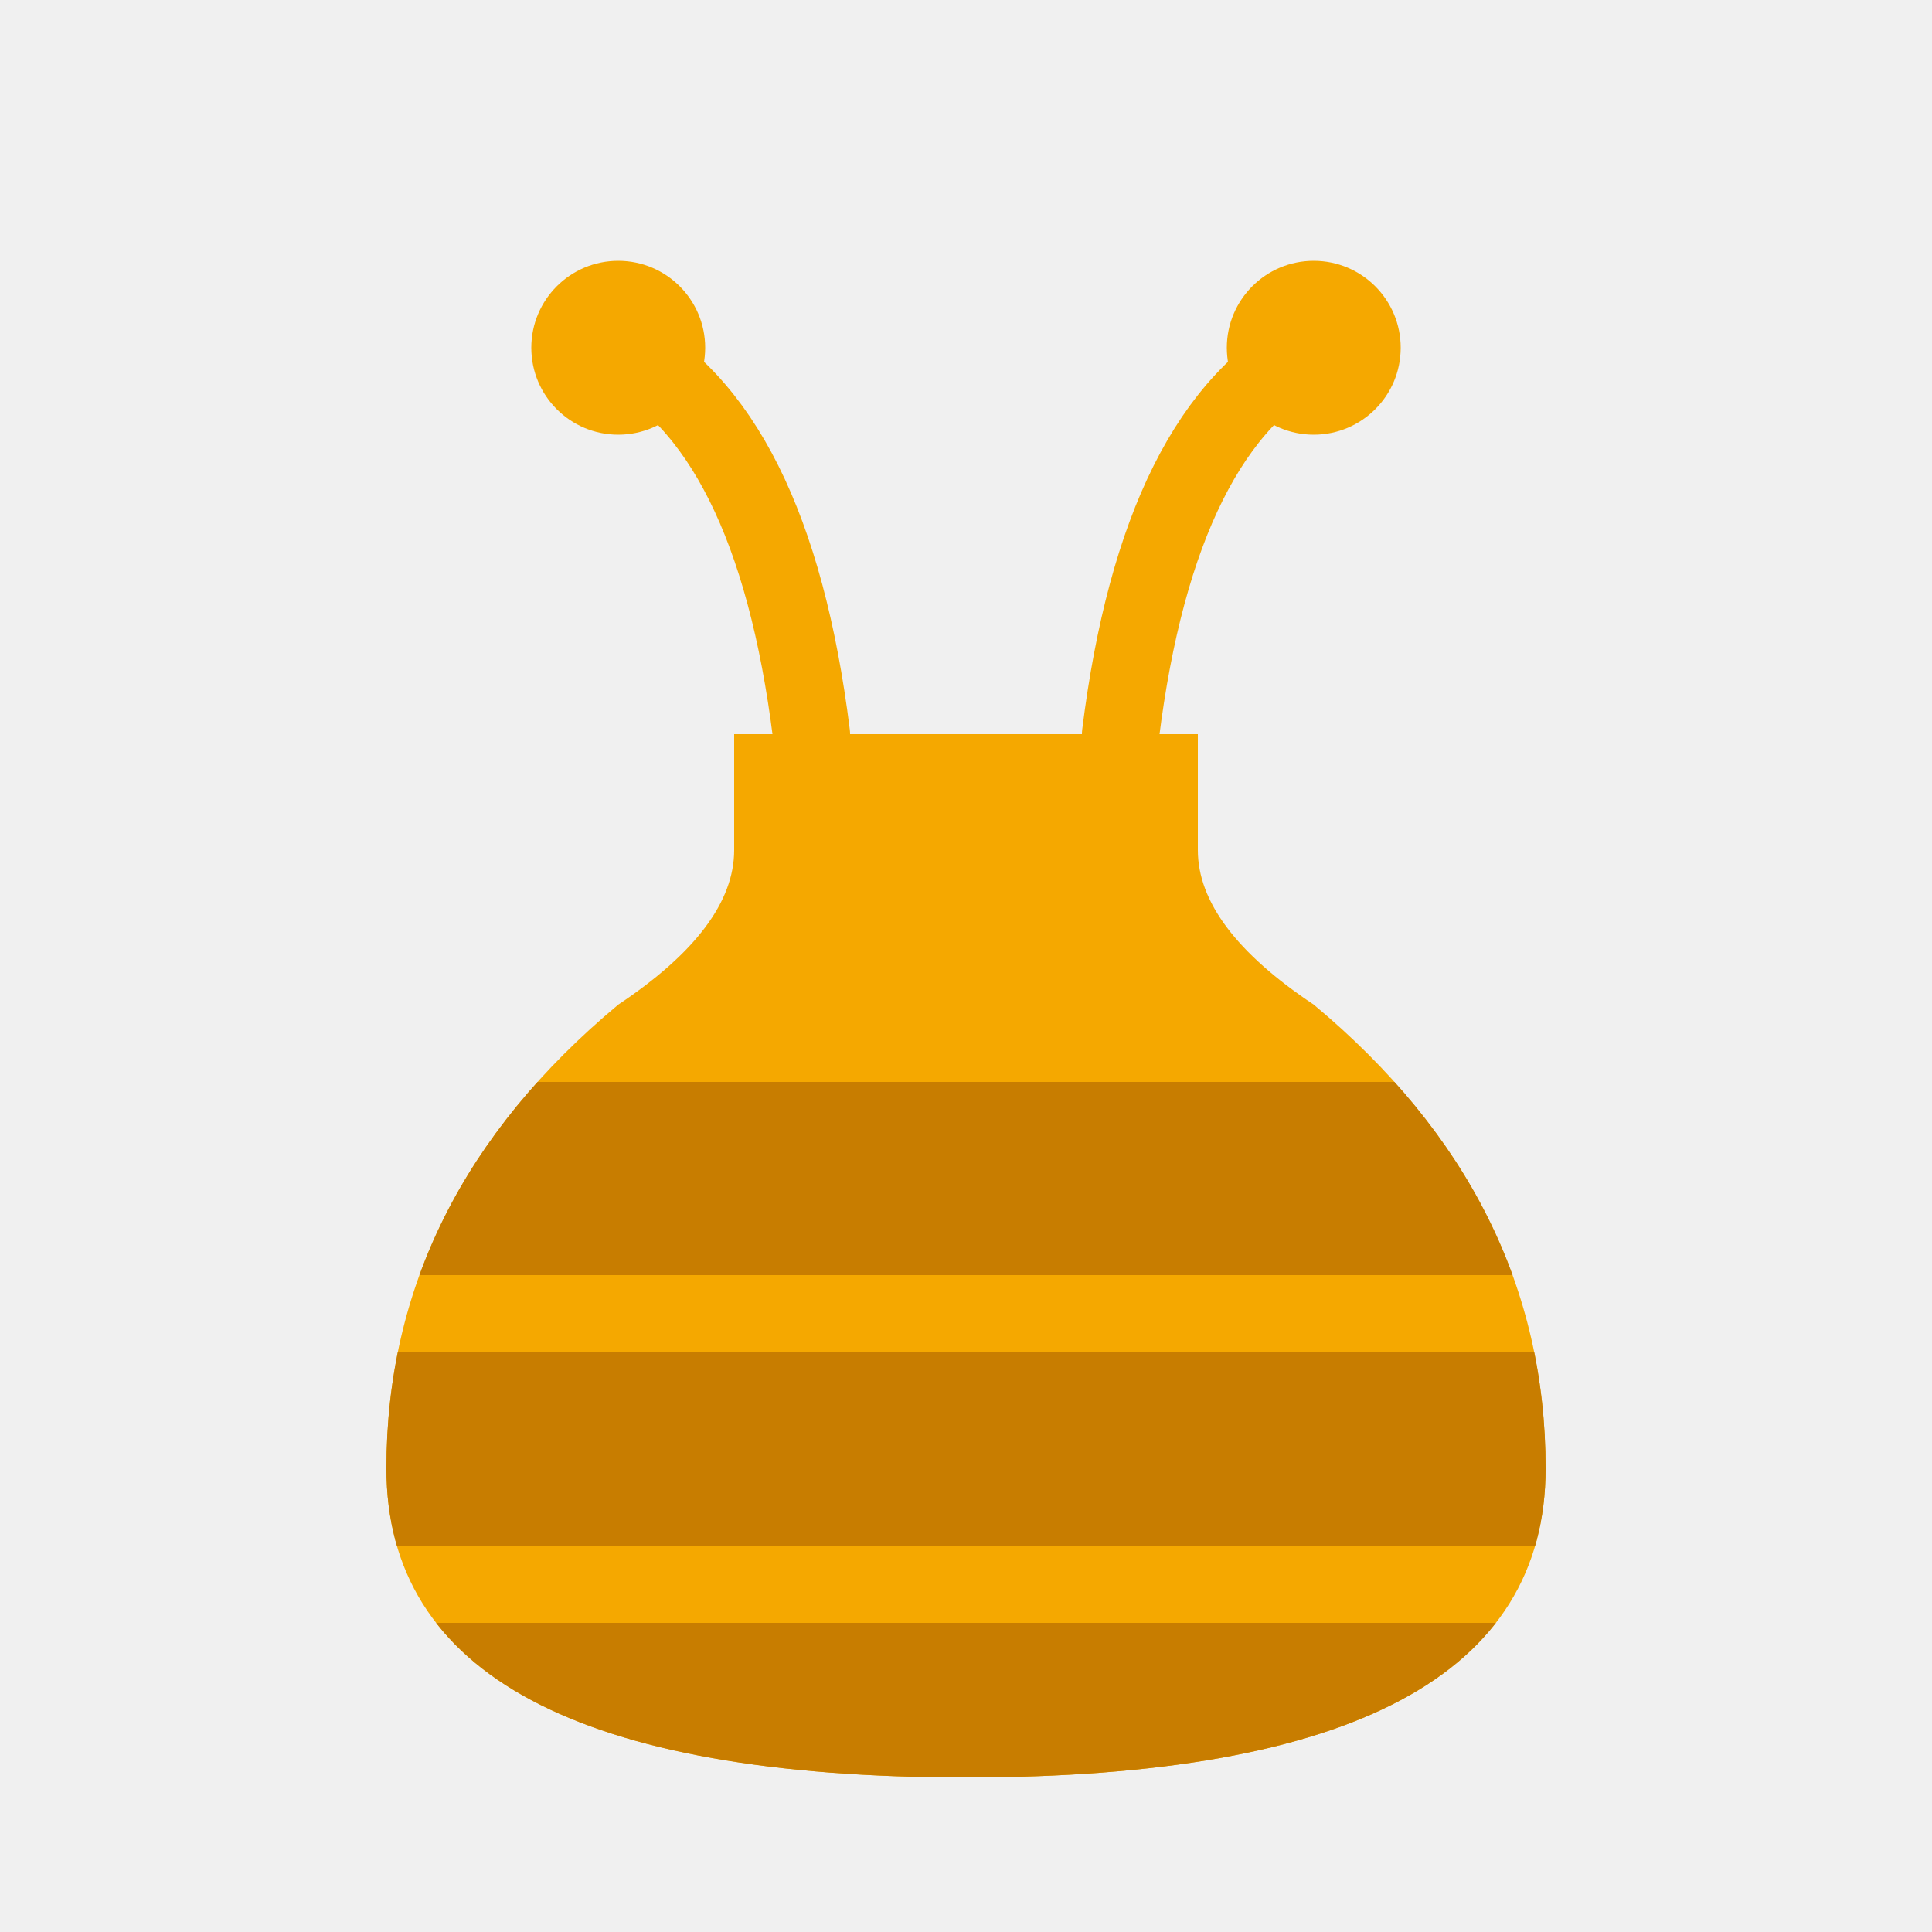
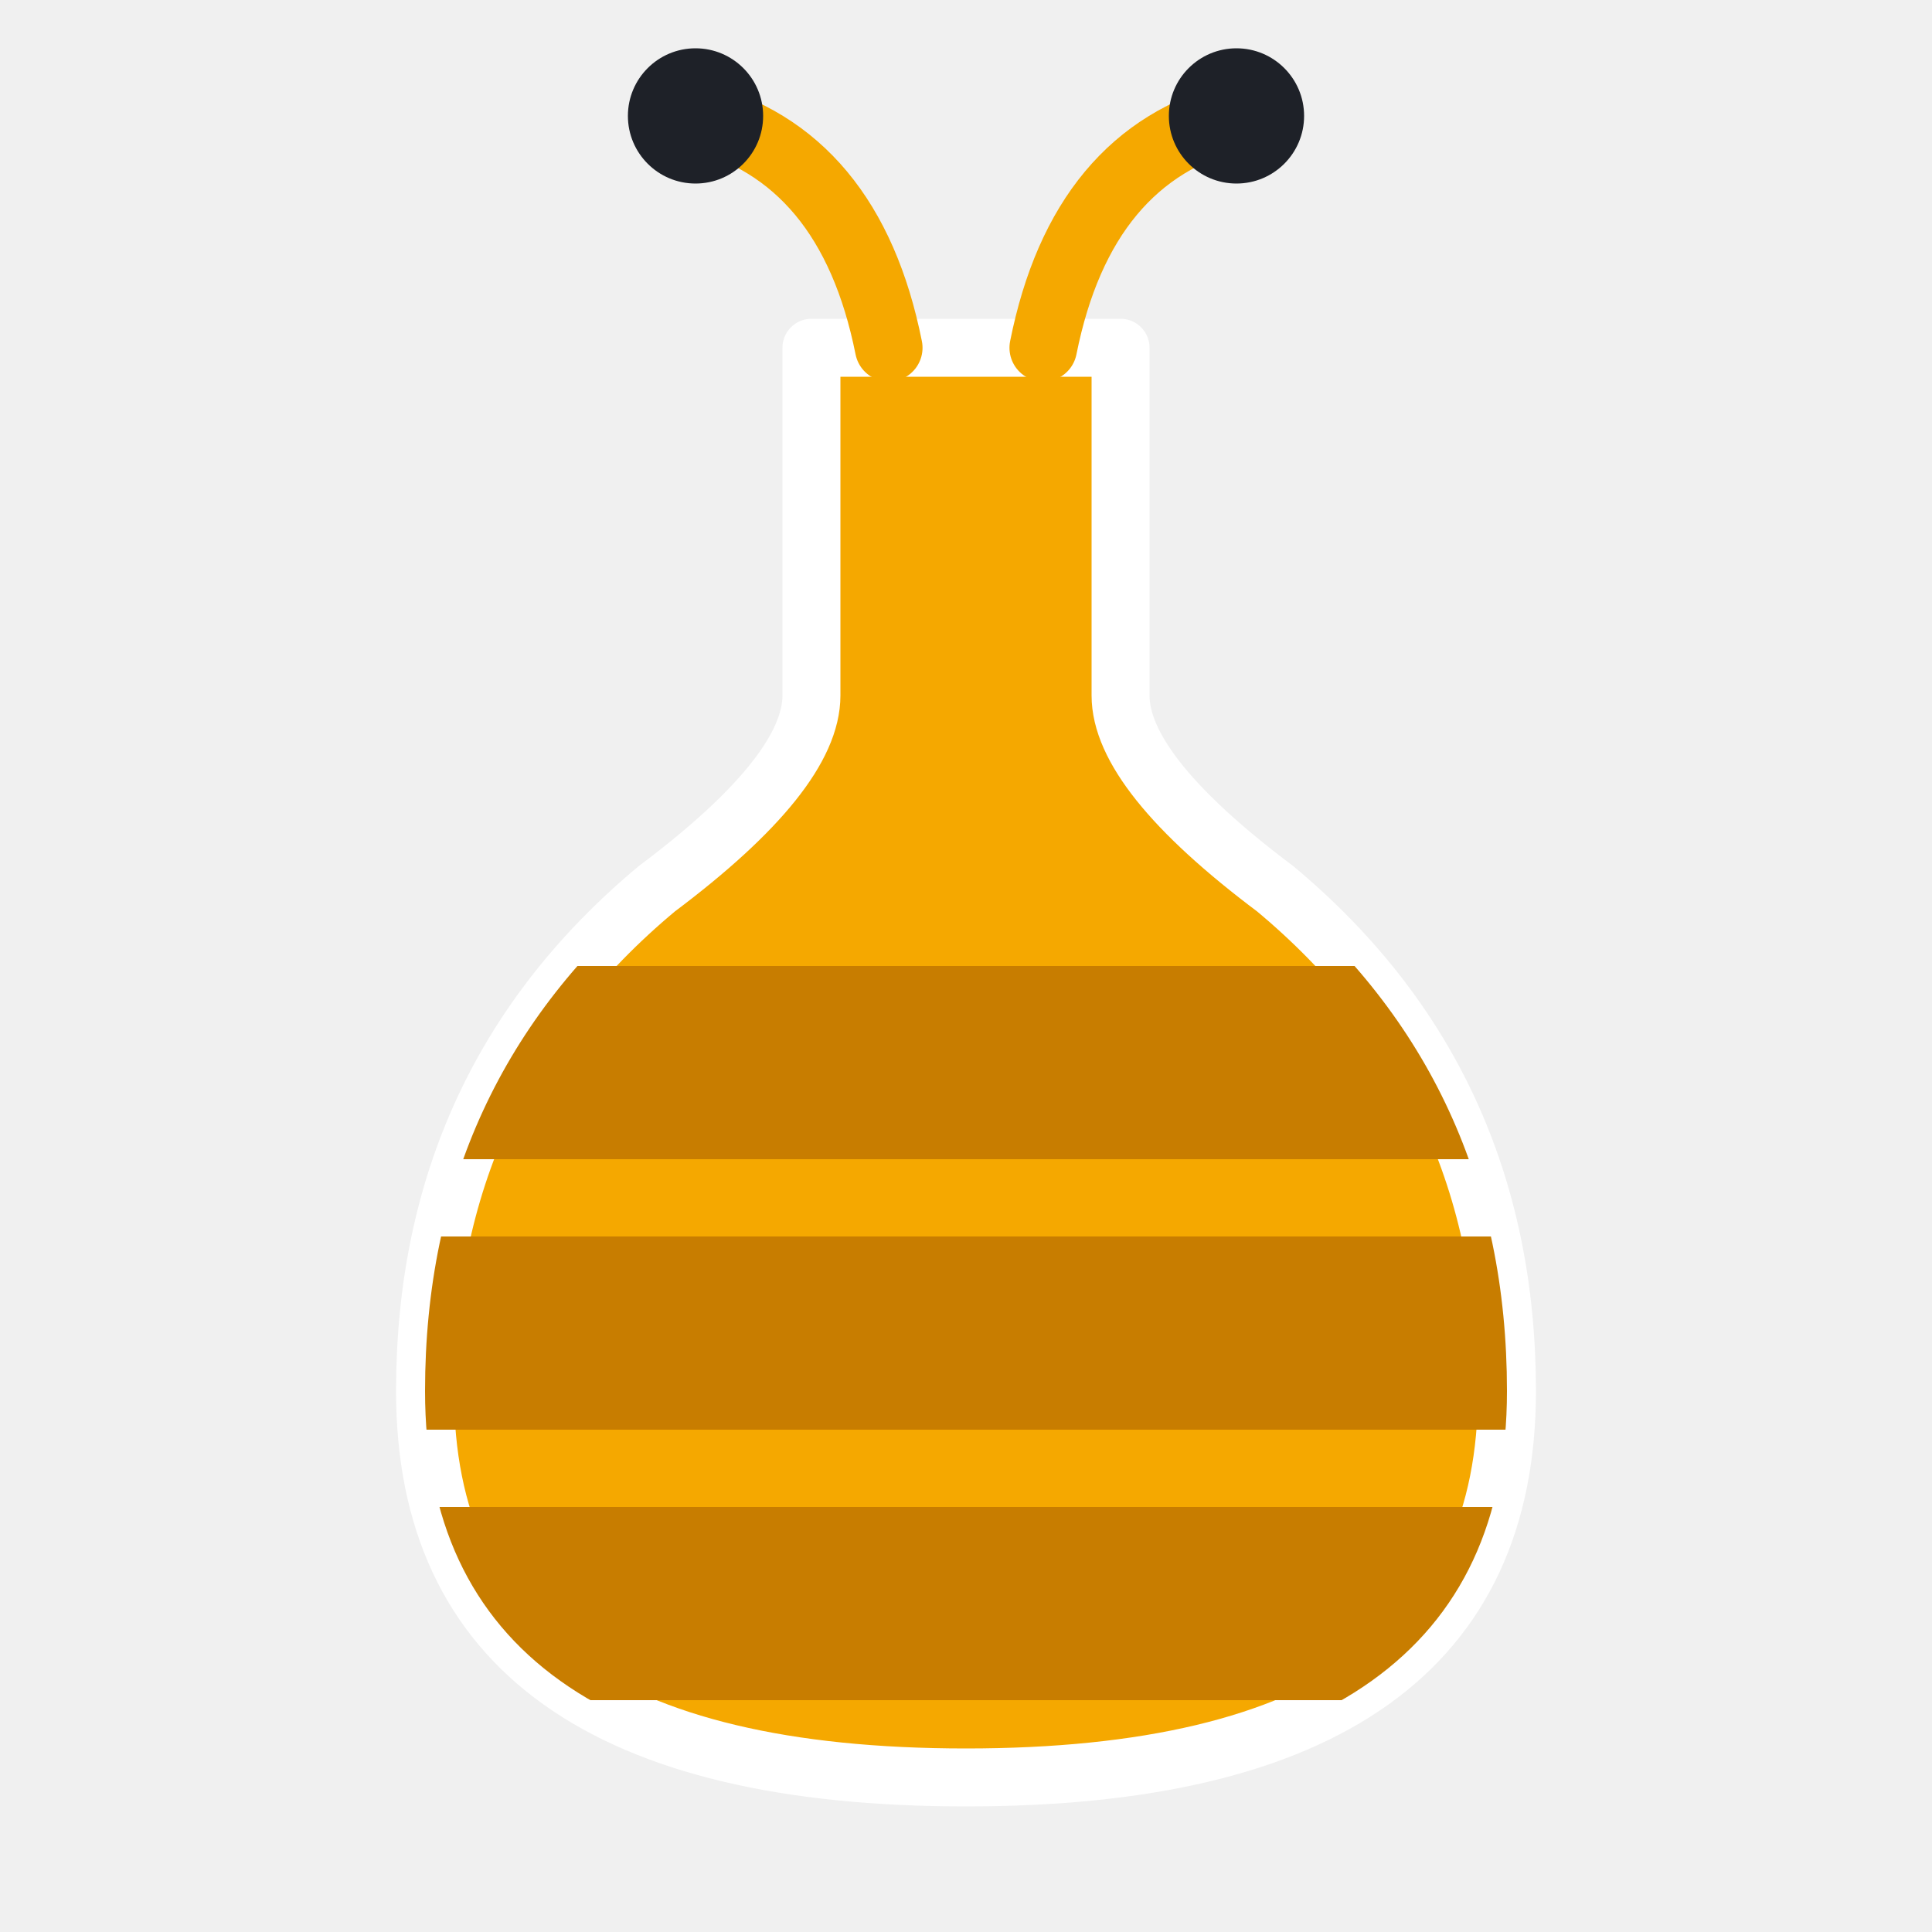
<svg xmlns="http://www.w3.org/2000/svg" viewBox="0 0 100 100" role="img" aria-label="beehave brand mark">
  <defs>
    <clipPath id="body-clip">
-       <path d="M 38 38 L 62 38 L 62 44 Q 62 48 68 52 Q 80 62 80 76 Q 80 92 50 92 Q 20 92 20 76 Q 20 62 32 52 Q 38 48 38 44 Z" />
+       <path d="M 42 18 L 58 18 L 58 36 Q 58 40 66 46 Q 78 56 78 72 Q 78 92 50 92 Q 22 92 22 72 Q 22 56 34 46 Q 42 40 42 36 Z" />
    </clipPath>
  </defs>
-   <path d="M 38 38 L 62 38 L 62 44 Q 62 48 68 52 Q 80 62 80 76 Q 80 92 50 92 Q 20 92 20 76 Q 20 62 32 52 Q 38 48 38 44 Z" fill="#f5a800" />
+   <path d="M 42 18 L 58 18 L 58 36 Q 58 40 66 46 Q 78 56 78 72 Q 78 92 50 92 Q 22 92 22 72 Q 22 56 34 46 Q 42 40 42 36 Z" fill="#f5a800" stroke="#ffffff" stroke-width="3" stroke-linejoin="round" />
  <g clip-path="url(#body-clip)">
-     <rect x="10" y="56" width="80" height="10" rx="5" fill="#c87d00" />
-     <rect x="10" y="70" width="80" height="10" rx="5" fill="#c87d00" />
-     <rect x="10" y="84" width="80" height="10" rx="5" fill="#c87d00" />
+     <rect x="10" y="50" width="80" height="10" rx="5" fill="#c87d00" />
+     <rect x="10" y="64" width="80" height="10" rx="5" fill="#c87d00" />
+     <rect x="10" y="78" width="80" height="10" rx="5" fill="#c87d00" />
  </g>
-   <path d="M 42 38 Q 40 22 32 18" fill="none" stroke="#f5a800" stroke-width="4" stroke-linecap="round" />
-   <circle cx="32" cy="18" r="4.5" fill="#f5a800" />
-   <path d="M 58 38 Q 60 22 68 18" fill="none" stroke="#f5a800" stroke-width="4" stroke-linecap="round" />
-   <circle cx="68" cy="18" r="4.5" fill="#f5a800" />
+   <path d="M 46 18 Q 44 8 36 6" fill="none" stroke="#f5a800" stroke-width="3.5" stroke-linecap="round" />
+   <circle cx="36" cy="6" r="3.5" fill="#1e2128" />
+   <path d="M 54 18 Q 56 8 64 6" fill="none" stroke="#f5a800" stroke-width="3.5" stroke-linecap="round" />
+   <circle cx="64" cy="6" r="3.5" fill="#1e2128" />
</svg>
